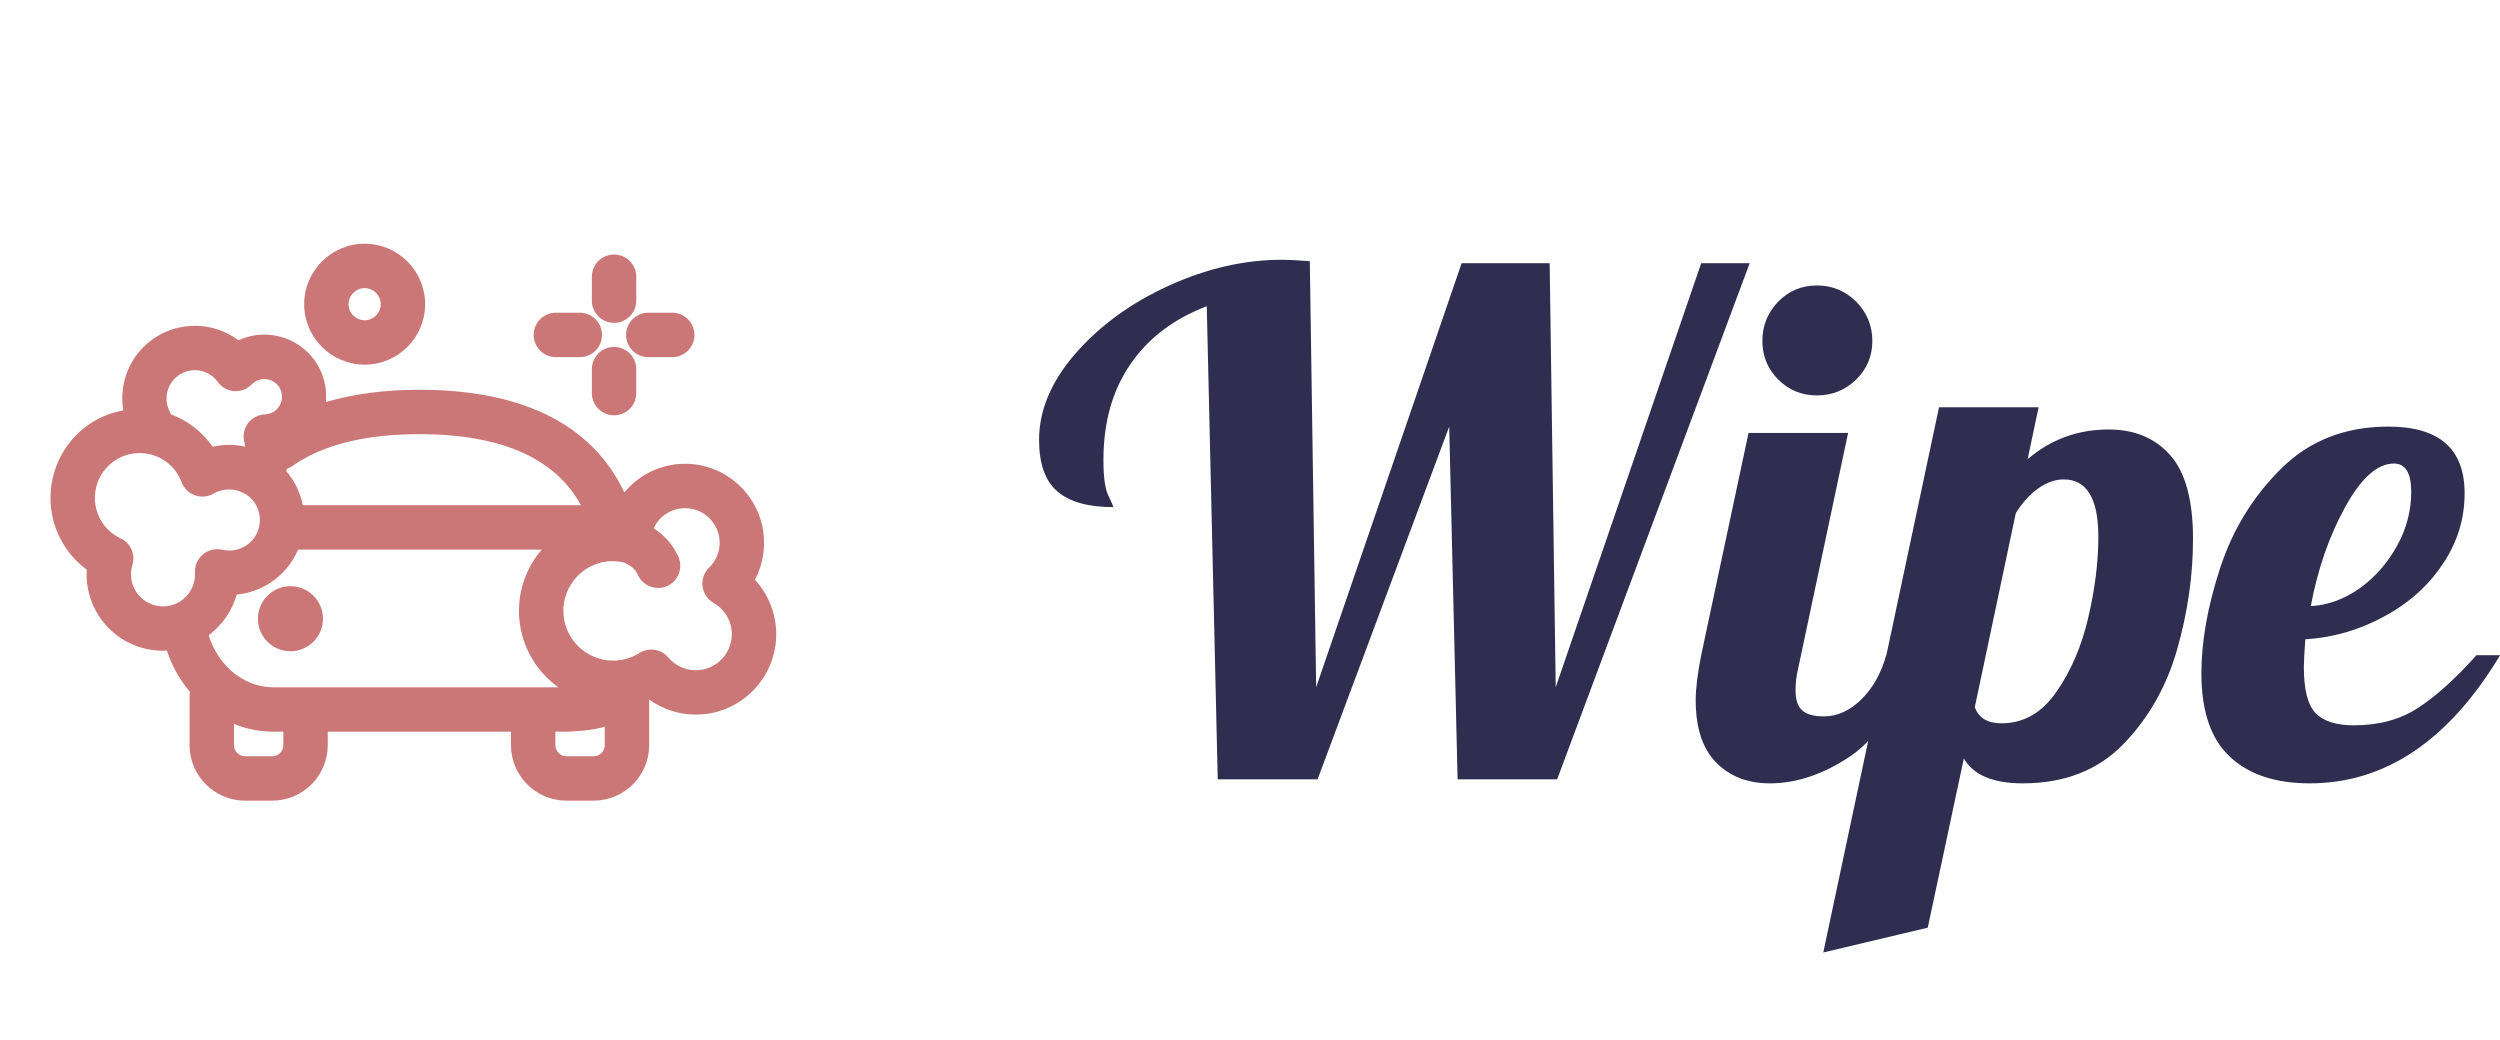
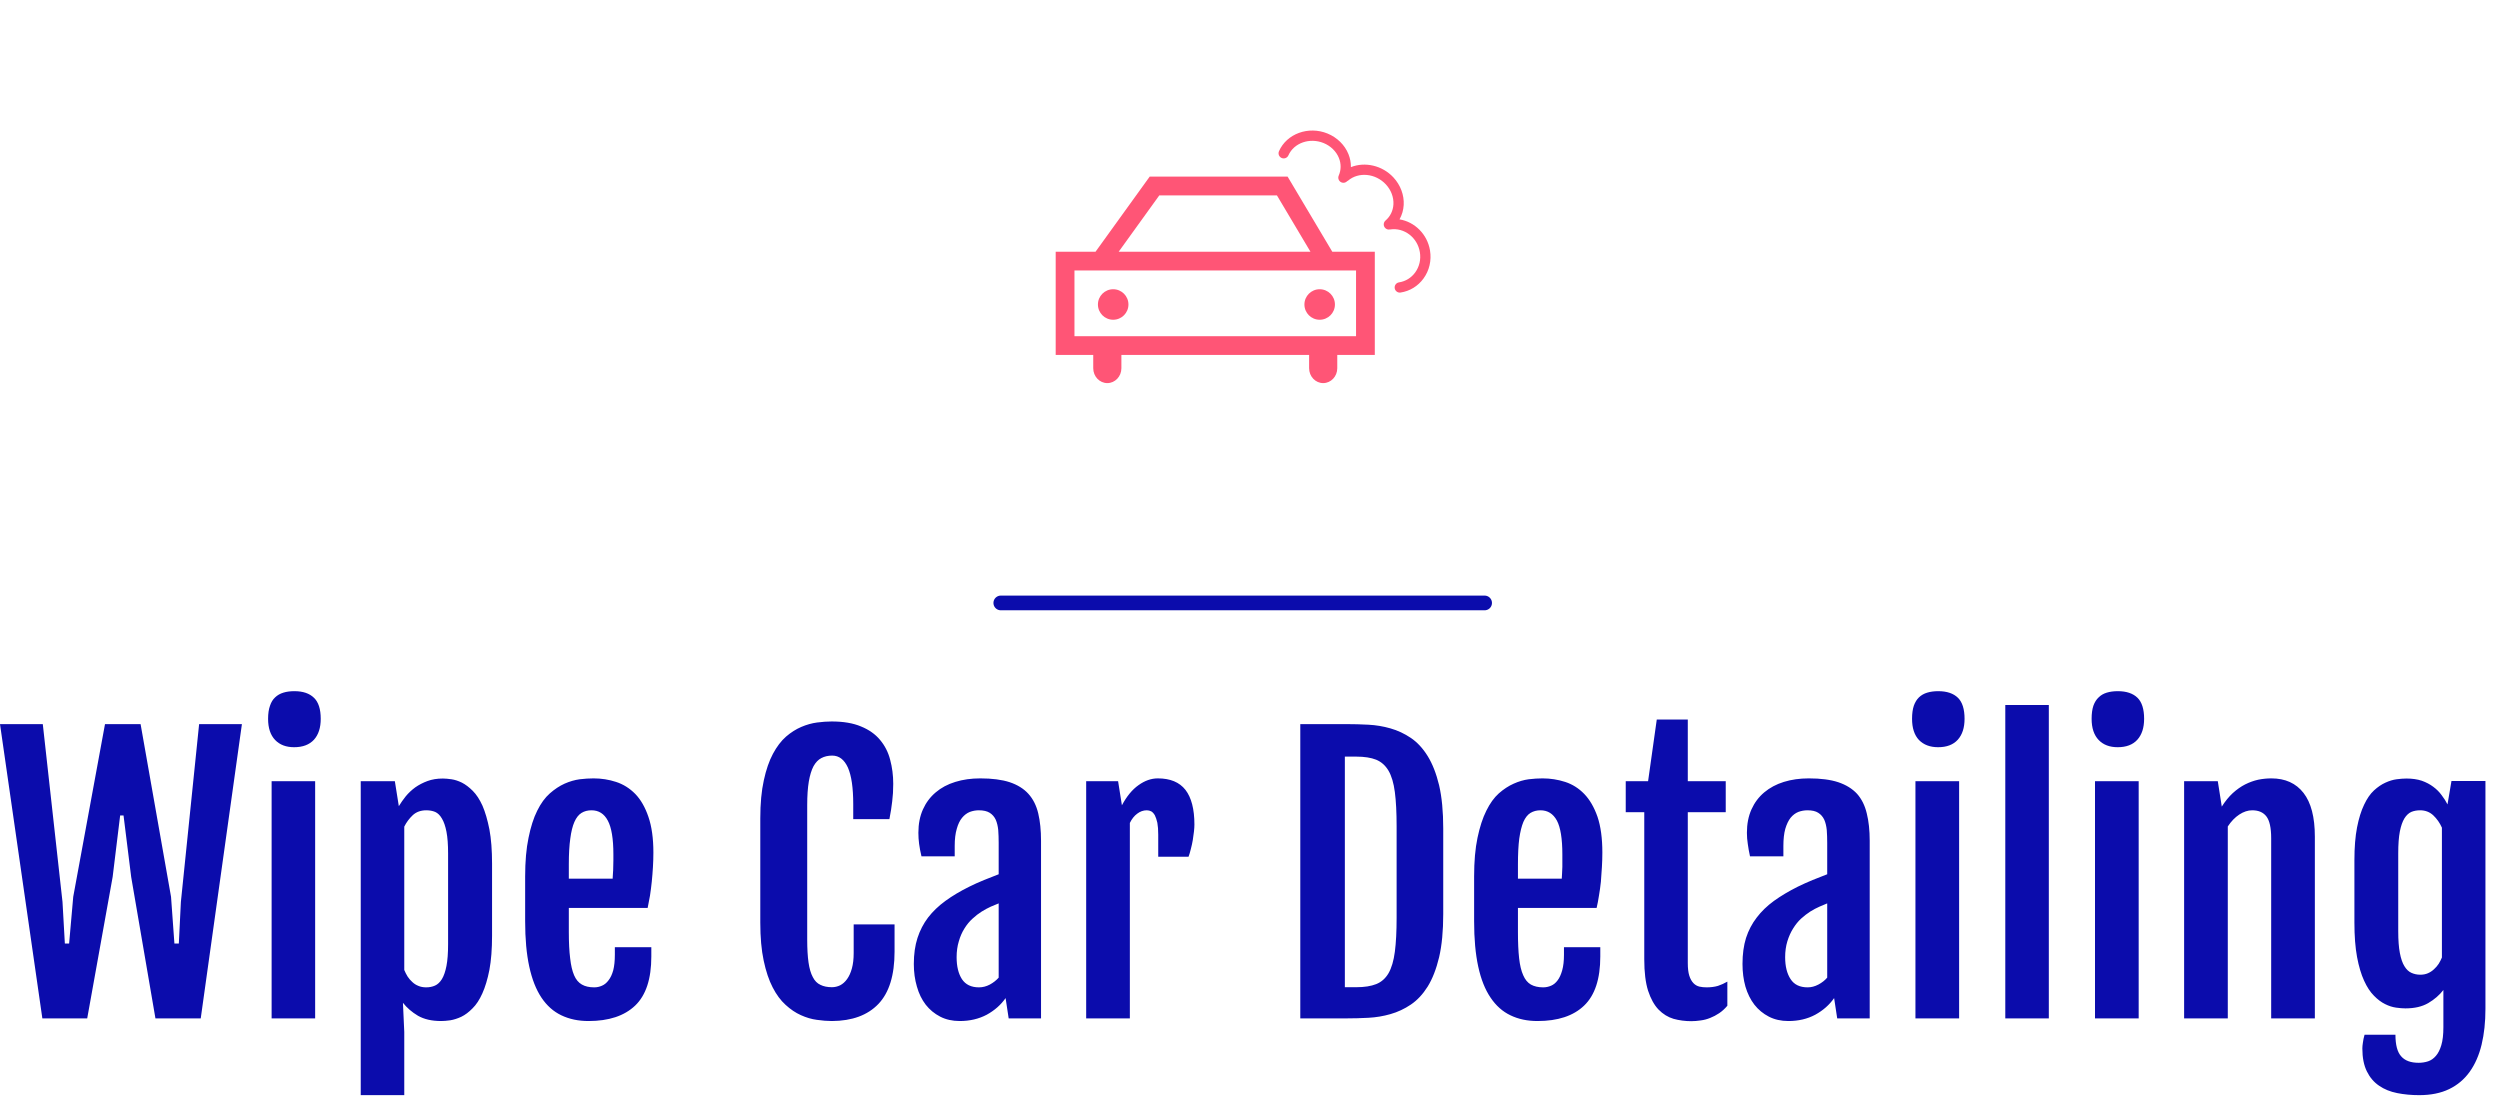
- <svg xmlns="http://www.w3.org/2000/svg" viewBox="0 0 86.616 36" width="86.616" height="36">
-   <g fill="#cb7777" color="#cb7777" transform="translate(0 4) scale(0.3076924)">
-     <svg width="91.0" height="91.0" x="0.0" y="0.0" viewBox="0 0 91 91">
+ <svg xmlns="http://www.w3.org/2000/svg" viewBox="0 0 170 75" width="170" height="75">
+   <g fill="#ff5576" color="#ff5576" transform="translate(67.004 0) scale(0.35) ">
+     <svg width="100.0" height="100.0" x="0.0" y="0.0" viewBox="0 0 100 100">
      <g>
-         <path d="M32.704,53.004c-2.02,0-3.662,1.645-3.662,3.666c0,2.02,1.643,3.662,3.662,3.662s3.664-1.643,3.664-3.662   C36.368,54.648,34.724,53.004,32.704,53.004z" />
-         <path d="M66.644,18.158v2.699c0,1.381,1.119,2.5,2.5,2.5c1.379,0,2.5-1.119,2.5-2.5v-2.699c0-1.381-1.121-2.5-2.5-2.5   C67.763,15.658,66.644,16.777,66.644,18.158z" />
-         <path d="M69.144,33.765c1.379,0,2.5-1.119,2.5-2.5v-2.699c0-1.381-1.121-2.5-2.5-2.5c-1.381,0-2.5,1.119-2.5,2.5v2.699   C66.644,32.646,67.763,33.765,69.144,33.765z" />
-         <path d="M62.591,27.212h2.695c1.381,0,2.5-1.119,2.5-2.5s-1.119-2.5-2.5-2.5h-2.695c-1.381,0-2.5,1.119-2.5,2.5   S61.21,27.212,62.591,27.212z" />
-         <path d="M72.997,22.212c-1.381,0-2.5,1.119-2.5,2.5s1.119,2.5,2.5,2.5h2.699c1.381,0,2.5-1.119,2.5-2.5s-1.119-2.5-2.5-2.5H72.997z   " />
-         <path d="M34.251,21.25c0,3.756,3.055,6.811,6.809,6.811c3.756,0,6.811-3.055,6.811-6.811c0-3.752-3.055-6.807-6.811-6.807   C37.306,14.443,34.251,17.498,34.251,21.25z M42.87,21.25c0,0.998-0.813,1.811-1.811,1.811c-0.996,0-1.809-0.813-1.809-1.811   c0-0.996,0.813-1.807,1.809-1.807C42.058,19.443,42.87,20.253,42.87,21.25z" />
-         <path d="M86.034,48.121c0-4.907-3.992-8.899-8.898-8.899c-2.758,0-5.203,1.26-6.834,3.229c-2.748-5.846-9.018-11.563-23.082-11.563   c-3.943,0-7.447,0.473-10.52,1.381c0.178-2.107-0.568-4.271-2.258-5.791c-2.139-1.924-5.127-2.299-7.594-1.158   c-3.346-2.514-8.135-2.098-10.992,1.07c-1.699,1.889-2.377,4.408-1.977,6.818c-1.268,0.236-2.486,0.697-3.586,1.402   c-4.656,2.996-6.01,9.221-3.018,13.875c0.662,1.035,1.508,1.932,2.492,2.652c-0.115,1.814,0.348,3.629,1.348,5.188   c1.594,2.475,4.303,3.951,7.246,3.951c0.146,0,0.287-0.023,0.432-0.029c0.566,1.734,1.453,3.311,2.586,4.646   c-0.014,0.104-0.033,0.205-0.033,0.311v5.697c0,3.447,2.805,6.252,6.252,6.252h3.057c3.445,0,6.25-2.805,6.25-6.252v-1.512h20.631   v1.514c0,3.445,2.803,6.25,6.248,6.25h3.059c3.447,0,6.252-2.805,6.252-6.25v-5.133c1.52,1.088,3.344,1.697,5.248,1.697   c4.996,0,9.061-4.064,9.061-9.061c0-2.295-0.881-4.479-2.398-6.129C85.677,51.014,86.034,49.596,86.034,48.121z M62.872,64.391   h-32.09c-0.281,0-0.559-0.021-0.838-0.055c-2.98-0.363-5.492-2.689-6.443-5.811c1.531-1.15,2.646-2.752,3.148-4.57   c1.324-0.131,2.6-0.572,3.73-1.299c1.469-0.945,2.549-2.271,3.189-3.77h27.439c-1.6,1.857-2.572,4.264-2.572,6.898   C58.437,59.33,60.19,62.465,62.872,64.391z M65.417,43.886H34.093c-0.201-1.008-0.582-2-1.172-2.916   c-0.213-0.33-0.447-0.637-0.699-0.93c0.033-0.084,0.07-0.168,0.098-0.256c0.201-0.074,0.398-0.166,0.582-0.295   c3.361-2.391,8.18-3.602,14.318-3.602C56.425,35.888,62.519,38.583,65.417,43.886z M19.573,29.736   c1.176-1.305,3.191-1.406,4.492-0.238c0.174,0.156,0.324,0.324,0.459,0.51c0.432,0.6,1.105,0.977,1.842,1.031   c0.746,0.051,1.461-0.221,1.977-0.75c0.748-0.768,1.961-0.811,2.754-0.094c0.816,0.732,0.881,1.994,0.148,2.811   c-0.363,0.402-0.865,0.635-1.412,0.656c-0.787,0.029-1.514,0.428-1.963,1.076c-0.447,0.65-0.563,1.473-0.313,2.219   c0.037,0.107,0.039,0.227,0.055,0.34c-0.586-0.127-1.188-0.205-1.803-0.205c-0.627,0-1.25,0.07-1.859,0.207   c-1.18-1.686-2.818-2.939-4.691-3.643c-0.035-0.08-0.061-0.162-0.105-0.242C18.493,32.226,18.661,30.748,19.573,29.736z    M15.321,53.621c-0.572-0.893-0.723-1.99-0.41-3.012c0.363-1.189-0.203-2.465-1.33-2.994c-0.863-0.404-1.59-1.037-2.098-1.829   c-1.504-2.34-0.824-5.465,1.514-6.969c0.816-0.525,1.756-0.801,2.719-0.801c1.729,0,3.318,0.867,4.254,2.318   c0.188,0.293,0.348,0.615,0.477,0.961c0.26,0.691,0.813,1.232,1.51,1.479c0.693,0.248,1.465,0.172,2.102-0.203   c1.555-0.922,3.688-0.404,4.658,1.104c1.029,1.602,0.563,3.745-1.039,4.776c-0.783,0.502-1.746,0.664-2.658,0.453   c-0.766-0.174-1.57,0.014-2.174,0.52c-0.602,0.504-0.932,1.264-0.889,2.047c0.068,1.299-0.564,2.537-1.648,3.232   c-0.586,0.377-1.256,0.574-1.945,0.574C17.126,55.277,15.989,54.658,15.321,53.621z M31.905,70.902c0,0.689-0.561,1.252-1.25,1.252   h-3.057c-0.689,0-1.252-0.563-1.252-1.252v-2.377c0.951,0.385,1.953,0.648,2.988,0.773c0.504,0.061,0.977,0.092,1.447,0.092h1.123   V70.902z M66.843,72.154h-3.059c-0.688,0-1.248-0.561-1.248-1.25v-1.514h1.127c0.43,0,0.859-0.025,1.311-0.076   c0.492-0.014,1.74-0.092,3.121-0.486v2.076C68.095,71.594,67.532,72.154,66.843,72.154z M78.343,62.469   c-1.193,0-2.322-0.525-3.098-1.443c-0.49-0.58-1.197-0.885-1.91-0.885c-0.459,0-0.92,0.125-1.334,0.385   c-0.891,0.563-1.916,0.859-2.963,0.859c-3.088,0-5.602-2.512-5.602-5.6c0-3.441,3.086-6.186,6.676-5.486   c1.199,0.416,1.584,1.145,1.641,1.273c0.371,1.006,1.324,1.637,2.348,1.637c0.26,0,0.527-0.041,0.789-0.129   c1.311-0.436,2.018-1.852,1.582-3.162c-0.084-0.254-0.773-2.076-2.867-3.434c0.615-1.342,1.965-2.262,3.531-2.262   c2.15,0,3.898,1.748,3.898,3.899c0,1.059-0.424,2.053-1.189,2.797c-0.564,0.547-0.838,1.328-0.74,2.107   c0.1,0.779,0.559,1.469,1.242,1.857c1.268,0.725,2.057,2.076,2.057,3.525C82.403,60.648,80.581,62.469,78.343,62.469z" />
+         <path d="M75.666,48.902h-8.264l-8.678-14.588H31.927L21.411,48.902h-7.745v20.059h7.294v2.582c0,1.596,1.232,2.889,2.736,2.889   c1.502,0,2.735-1.293,2.735-2.889v-2.582h36.471v2.582c0,1.596,1.232,2.889,2.734,2.889c1.504,0,2.736-1.293,2.736-2.889v-2.582   h7.293V48.902z M33.794,37.961H56.65l6.509,10.941H25.907L33.794,37.961z M72.02,65.314H17.313V52.549H72.02V65.314z" />
+         <circle cx="24.836" cy="59.159" r="2.964" />
+         <circle cx="64.954" cy="59.159" r="2.964" />
+         <path d="M86.392,48.666c-0.521-3.176-2.989-5.563-5.923-6.047c0.47-0.843,0.753-1.789,0.81-2.792   c0.108-1.919-0.617-3.87-1.991-5.351c-2.19-2.36-5.548-3.079-8.266-2.005c0.013-0.85-0.146-1.708-0.479-2.531   c-0.719-1.78-2.202-3.237-4.068-3.999c-3.695-1.509-7.923,0.031-9.425,3.433c-0.223,0.505,0.006,1.096,0.511,1.318   c0.509,0.224,1.098-0.006,1.319-0.511c1.069-2.42,4.139-3.49,6.839-2.389c1.369,0.559,2.452,1.614,2.97,2.896   c0.455,1.127,0.443,2.342-0.033,3.421c-0.223,0.505,0.006,1.096,0.511,1.319c0.132,0.058,0.269,0.085,0.403,0.085   c0.272,0,0.532-0.116,0.722-0.314l0.17-0.096c2.053-1.759,5.354-1.43,7.359,0.732c1.007,1.084,1.539,2.498,1.461,3.877   c-0.069,1.231-0.613,2.343-1.531,3.131c-0.419,0.36-0.467,0.991-0.107,1.41c0.198,0.23,0.478,0.349,0.759,0.349l0.158-0.028   l0.1,0.005c2.724-0.407,5.293,1.569,5.758,4.409c0.233,1.419-0.09,2.821-0.909,3.948c-0.764,1.048-1.878,1.731-3.139,1.923   c-0.547,0.082-0.922,0.592-0.839,1.138c0.074,0.496,0.501,0.851,0.987,0.851l0.15-0.012c1.794-0.271,3.377-1.239,4.457-2.724   C86.261,52.552,86.711,50.617,86.392,48.666z" />
      </g>
    </svg>
  </g>
-   <path fill="#302e50" fill-rule="nonzero" d="M6.19 18L5.81 1.61Q4.10 2.26 3.17 3.61Q2.23 4.97 2.23 6.94L2.23 6.94Q2.23 7.82 2.40 8.17Q2.57 8.52 2.57 8.57L2.57 8.57Q1.27 8.57 0.64 8.03Q0 7.49 0 6.24L0 6.24Q0 4.70 1.26 3.25Q2.52 1.80 4.49 0.90Q6.46 0 8.42 0L8.42 0Q8.76 0 9.38 0.05L9.38 0.05L9.60 14.81L14.64 0.12L17.69 0.12L17.90 14.81L22.94 0.12L24.62 0.12L17.95 18L14.50 18L14.21 5.78L9.65 18L6.19 18ZM26.95 4.70Q26.16 4.70 25.61 4.15Q25.06 3.60 25.06 2.81L25.06 2.81Q25.06 2.02 25.61 1.45Q26.16 0.89 26.95 0.89L26.95 0.89Q27.74 0.89 28.31 1.45Q28.87 2.02 28.87 2.81L28.87 2.81Q28.87 3.60 28.31 4.15Q27.74 4.70 26.95 4.70L26.95 4.70ZM25.32 18.14Q24.17 18.14 23.46 17.42Q22.75 16.70 22.75 15.26L22.75 15.26Q22.75 14.66 22.94 13.70L22.94 13.70L24.58 6L28.03 6L26.30 14.16Q26.21 14.52 26.21 14.93L26.21 14.93Q26.21 15.41 26.44 15.61Q26.66 15.82 27.19 15.82L27.19 15.82Q27.89 15.82 28.49 15.23Q29.09 14.64 29.35 13.70L29.35 13.70L30.36 13.70Q29.47 16.30 28.08 17.22Q26.69 18.14 25.32 18.14L25.32 18.14ZM27.17 24L31.18 5.11L34.63 5.11L34.25 6.91Q35.45 5.88 37.06 5.88L37.06 5.88Q38.40 5.88 39.19 6.77Q39.98 7.66 39.98 9.67L39.98 9.67Q39.98 11.57 39.43 13.50Q38.88 15.43 37.56 16.79Q36.24 18.14 34.08 18.14L34.08 18.14Q32.54 18.14 32.04 17.28L32.04 17.28L30.79 23.14L27.17 24ZM33.34 16.06Q34.49 16.06 35.24 14.98Q36.00 13.90 36.35 12.40Q36.70 10.90 36.70 9.60L36.70 9.60Q36.70 7.61 35.50 7.61L35.50 7.61Q35.06 7.61 34.62 7.92Q34.18 8.23 33.84 8.78L33.84 8.78L32.42 15.50Q32.62 16.06 33.34 16.06L33.34 16.06ZM44.02 18.14Q42.24 18.14 41.26 17.22Q40.27 16.30 40.27 14.33L40.27 14.33Q40.27 12.67 40.92 10.68Q41.57 8.69 43.03 7.24Q44.50 5.78 46.75 5.78L46.75 5.78Q49.39 5.78 49.39 8.09L49.39 8.09Q49.39 9.43 48.62 10.56Q47.86 11.69 46.58 12.37Q45.31 13.06 43.87 13.15L43.87 13.15Q43.82 13.87 43.82 14.11L43.82 14.11Q43.82 15.29 44.23 15.71Q44.64 16.13 45.55 16.13L45.55 16.13Q46.85 16.13 47.77 15.53Q48.70 14.93 49.80 13.70L49.80 13.70L50.62 13.70Q47.95 18.14 44.02 18.14L44.02 18.14ZM44.06 12Q44.95 11.95 45.76 11.38Q46.56 10.80 47.05 9.91Q47.54 9.02 47.54 8.04L47.54 8.04Q47.54 7.06 46.94 7.06L46.94 7.06Q46.08 7.06 45.25 8.57Q44.42 10.08 44.06 12L44.06 12Z" transform="translate(36, 9)" />
+   <line x1="68.054" y1="41" x2="100.954" y2="41" stroke="#0b0cac" stroke-linecap="round" />
+   <path fill="#0b0cac" fill-rule="nonzero" d="M2.88 22.25L0 2.24L2.91 2.24L4.25 14.33L4.41 17.16L4.70 17.16L4.98 13.98L7.14 2.24L9.56 2.24L11.63 13.98L11.86 17.16L12.16 17.16L12.30 14.33L13.54 2.24L16.45 2.24L13.65 22.25L10.57 22.25L8.92 12.63L8.40 8.45L8.17 8.45L7.66 12.63L5.93 22.25L2.88 22.25ZM20.00 3.81L20.00 3.81Q19.18 3.81 18.71 3.32Q18.23 2.82 18.23 1.88L18.23 1.88Q18.23 1.35 18.36 0.99Q18.48 0.63 18.71 0.42Q18.94 0.20 19.27 0.10Q19.59 0 20.02 0L20.02 0Q20.89 0 21.35 0.45Q21.81 0.89 21.81 1.88L21.81 1.88Q21.81 2.79 21.35 3.30Q20.88 3.81 20.00 3.81ZM18.47 22.25L18.47 6.12L21.43 6.12L21.43 22.25L18.47 22.25ZM27.40 21.19L27.49 23.17L27.49 27.47L24.53 27.47L24.53 6.12L26.85 6.12L27.12 7.82Q27.32 7.49 27.59 7.15Q27.87 6.81 28.24 6.54Q28.61 6.28 29.07 6.11Q29.53 5.94 30.11 5.94L30.11 5.94Q30.35 5.94 30.70 5.99Q31.04 6.04 31.41 6.22Q31.78 6.41 32.15 6.78Q32.52 7.15 32.81 7.79Q33.09 8.44 33.28 9.40Q33.46 10.36 33.46 11.73L33.46 11.73L33.46 16.62Q33.46 17.99 33.28 18.95Q33.09 19.91 32.80 20.55Q32.51 21.20 32.13 21.57Q31.76 21.95 31.37 22.14Q30.98 22.32 30.62 22.38Q30.26 22.43 29.99 22.43L29.99 22.43Q29.05 22.43 28.42 22.07Q27.80 21.70 27.40 21.19L27.40 21.19ZM27.49 9.21L27.49 18.96Q27.59 19.20 27.72 19.41Q27.86 19.62 28.04 19.78Q28.22 19.95 28.45 20.04Q28.68 20.14 28.98 20.14L28.98 20.14Q29.31 20.14 29.58 20.02Q29.85 19.90 30.05 19.58Q30.25 19.25 30.36 18.68Q30.47 18.11 30.47 17.20L30.47 17.20L30.47 11.03Q30.47 10.13 30.36 9.56Q30.25 8.99 30.05 8.66Q29.86 8.33 29.59 8.21Q29.32 8.10 28.99 8.10L28.99 8.10Q28.43 8.10 28.07 8.43Q27.71 8.77 27.49 9.21L27.49 9.21ZM40.02 22.43L40.02 22.43Q38.98 22.43 38.17 22.04Q37.37 21.66 36.82 20.84Q36.27 20.02 35.99 18.73Q35.71 17.45 35.71 15.64L35.71 15.64L35.71 12.60Q35.71 11.06 35.94 9.97Q36.16 8.87 36.53 8.13Q36.90 7.38 37.39 6.95Q37.88 6.52 38.39 6.29Q38.91 6.06 39.42 5.99Q39.93 5.93 40.36 5.93L40.36 5.93Q41.16 5.93 41.89 6.17Q42.63 6.41 43.20 6.99Q43.76 7.57 44.09 8.54Q44.43 9.52 44.43 10.97L44.43 10.97Q44.43 11.46 44.40 11.96Q44.37 12.47 44.32 12.96Q44.27 13.44 44.20 13.90Q44.12 14.36 44.04 14.74L44.04 14.74L38.68 14.74L38.68 16.38Q38.68 17.44 38.77 18.16Q38.85 18.88 39.04 19.32Q39.23 19.76 39.57 19.95Q39.90 20.14 40.41 20.14L40.41 20.14Q40.68 20.14 40.93 20.03Q41.19 19.92 41.38 19.66Q41.58 19.41 41.70 18.98Q41.81 18.55 41.81 17.92L41.81 17.92L41.81 17.41L44.29 17.41L44.29 18.04Q44.29 20.33 43.19 21.38Q42.09 22.43 40.02 22.43ZM38.68 12.75L41.66 12.75Q41.67 12.62 41.68 12.40Q41.70 12.19 41.70 11.95Q41.71 11.72 41.71 11.49Q41.71 11.26 41.71 11.10L41.71 11.10Q41.71 9.50 41.33 8.80Q40.96 8.10 40.22 8.10L40.22 8.10Q39.83 8.10 39.54 8.28Q39.25 8.46 39.06 8.89Q38.87 9.32 38.78 10.02Q38.68 10.72 38.68 11.77L38.68 11.77L38.68 12.75ZM56.57 22.43L56.57 22.43Q56.10 22.43 55.55 22.35Q55.01 22.28 54.46 22.03Q53.92 21.79 53.42 21.33Q52.92 20.88 52.54 20.14Q52.16 19.41 51.93 18.32Q51.70 17.24 51.70 15.74L51.70 15.74L51.70 8.65Q51.70 7.14 51.94 6.06Q52.17 4.99 52.56 4.26Q52.95 3.53 53.45 3.09Q53.95 2.66 54.49 2.43Q55.03 2.20 55.56 2.13Q56.10 2.06 56.55 2.06L56.55 2.06Q57.75 2.06 58.55 2.40Q59.36 2.73 59.84 3.31Q60.33 3.89 60.53 4.66Q60.74 5.44 60.74 6.30L60.74 6.30Q60.74 6.95 60.67 7.49Q60.61 8.04 60.48 8.70L60.48 8.70L58.02 8.70L58.02 7.68Q58.02 6.02 57.66 5.20Q57.29 4.38 56.59 4.38L56.59 4.38Q56.17 4.38 55.85 4.55Q55.54 4.71 55.32 5.10Q55.11 5.50 55.00 6.14Q54.89 6.79 54.89 7.75L54.89 7.75L54.89 16.89Q54.89 17.82 54.98 18.45Q55.07 19.07 55.27 19.44Q55.46 19.82 55.79 19.97Q56.11 20.13 56.57 20.13L56.57 20.13Q56.86 20.13 57.13 20.00Q57.40 19.86 57.60 19.58Q57.81 19.29 57.93 18.85Q58.05 18.41 58.05 17.81L58.05 17.81L58.05 15.86L60.83 15.86L60.83 17.71Q60.83 20.12 59.73 21.27Q58.63 22.42 56.57 22.43ZM65.26 22.43L65.26 22.43Q64.51 22.43 63.93 22.13Q63.35 21.83 62.95 21.32Q62.55 20.80 62.35 20.09Q62.14 19.38 62.14 18.55L62.14 18.55Q62.14 17.55 62.39 16.78Q62.64 16.01 63.11 15.39Q63.59 14.77 64.29 14.26Q64.99 13.75 65.92 13.29L65.92 13.29Q66.36 13.07 66.92 12.84Q67.48 12.61 67.91 12.45L67.91 12.45L67.91 10.31Q67.91 9.84 67.88 9.44Q67.84 9.04 67.71 8.74Q67.57 8.44 67.30 8.27Q67.03 8.10 66.56 8.10L66.56 8.10Q66.25 8.10 65.95 8.21Q65.65 8.33 65.42 8.61Q65.19 8.89 65.06 9.36Q64.92 9.83 64.92 10.52L64.92 10.52L64.92 11.23L62.66 11.23Q62.55 10.77 62.50 10.39Q62.45 10.01 62.45 9.63L62.45 9.63Q62.45 8.73 62.76 8.04Q63.07 7.35 63.63 6.88Q64.18 6.41 64.96 6.17Q65.73 5.93 66.66 5.93L66.66 5.93Q67.86 5.93 68.66 6.19Q69.46 6.46 69.93 6.98Q70.41 7.51 70.60 8.31Q70.79 9.11 70.79 10.17L70.79 10.17L70.79 22.25L68.59 22.25L68.38 20.87Q67.90 21.56 67.10 22.00Q66.29 22.43 65.26 22.43ZM66.57 20.14L66.57 20.14Q66.95 20.14 67.31 19.95Q67.66 19.76 67.91 19.48L67.91 19.48L67.91 14.43Q67.68 14.52 67.38 14.65Q67.09 14.78 66.75 14.99L66.75 14.99Q66.43 15.19 66.13 15.47Q65.82 15.75 65.58 16.14Q65.34 16.52 65.20 17.01Q65.05 17.50 65.05 18.09L65.05 18.09Q65.05 19.02 65.41 19.58Q65.78 20.14 66.57 20.14ZM73.86 22.25L73.86 6.12L76.03 6.12L76.29 7.76Q76.78 6.84 77.42 6.39Q78.06 5.93 78.73 5.93L78.73 5.93Q80.00 5.93 80.61 6.71Q81.22 7.50 81.22 9.07L81.22 9.07Q81.22 9.27 81.19 9.54Q81.16 9.82 81.11 10.12Q81.06 10.42 80.98 10.72Q80.91 11.02 80.82 11.26L80.82 11.26L78.76 11.26L78.76 9.76Q78.76 9.27 78.70 8.95Q78.63 8.64 78.53 8.44Q78.42 8.25 78.28 8.17Q78.14 8.10 77.98 8.10L77.98 8.10Q77.63 8.10 77.33 8.33Q77.03 8.55 76.83 8.96L76.83 8.96L76.83 22.25L73.86 22.25ZM88.42 22.25L88.42 2.24L91.57 2.24Q92.29 2.24 93.05 2.28Q93.82 2.32 94.55 2.53Q95.29 2.74 95.94 3.18Q96.59 3.62 97.08 4.41Q97.57 5.20 97.86 6.40Q98.14 7.61 98.14 9.34L98.14 9.34L98.14 15.15Q98.14 16.89 97.86 18.09Q97.57 19.30 97.08 20.09Q96.59 20.87 95.94 21.31Q95.29 21.75 94.55 21.96Q93.82 22.17 93.05 22.21Q92.29 22.25 91.57 22.25L91.57 22.25L88.42 22.25ZM91.45 20.13L92.23 20.13Q93.05 20.13 93.58 19.92Q94.11 19.71 94.42 19.18Q94.73 18.64 94.85 17.72Q94.97 16.80 94.97 15.40L94.97 15.40L94.97 9.19Q94.97 7.78 94.85 6.86Q94.73 5.94 94.42 5.41Q94.11 4.88 93.58 4.66Q93.05 4.45 92.23 4.45L92.23 4.45L91.45 4.45L91.45 20.13ZM104.55 22.43L104.55 22.43Q103.51 22.43 102.71 22.04Q101.91 21.66 101.36 20.84Q100.80 20.02 100.52 18.73Q100.24 17.45 100.24 15.64L100.24 15.64L100.24 12.60Q100.24 11.06 100.47 9.97Q100.70 8.87 101.07 8.13Q101.44 7.38 101.92 6.95Q102.41 6.52 102.93 6.29Q103.44 6.06 103.95 5.99Q104.46 5.93 104.89 5.93L104.89 5.93Q105.69 5.93 106.43 6.17Q107.17 6.41 107.73 6.99Q108.29 7.57 108.63 8.54Q108.96 9.52 108.96 10.97L108.96 10.97Q108.96 11.46 108.93 11.96Q108.90 12.47 108.86 12.96Q108.81 13.44 108.73 13.90Q108.66 14.36 108.57 14.74L108.57 14.74L103.22 14.74L103.22 16.38Q103.22 17.44 103.30 18.16Q103.38 18.88 103.58 19.32Q103.77 19.76 104.10 19.95Q104.44 20.14 104.94 20.14L104.94 20.14Q105.21 20.14 105.47 20.03Q105.73 19.92 105.92 19.66Q106.11 19.41 106.23 18.98Q106.35 18.55 106.35 17.92L106.35 17.92L106.35 17.41L108.82 17.41L108.82 18.04Q108.82 20.33 107.72 21.38Q106.63 22.43 104.55 22.43ZM103.22 12.75L106.20 12.75Q106.21 12.62 106.22 12.40Q106.23 12.19 106.24 11.95Q106.24 11.72 106.24 11.49Q106.24 11.26 106.24 11.10L106.24 11.10Q106.24 9.50 105.87 8.80Q105.49 8.10 104.75 8.10L104.75 8.10Q104.37 8.10 104.07 8.28Q103.78 8.46 103.59 8.89Q103.41 9.32 103.31 10.02Q103.22 10.72 103.22 11.77L103.22 11.77L103.22 12.75ZM111.81 18.23L111.81 8.23L110.55 8.23L110.55 6.12L112.07 6.12L112.66 1.93L114.77 1.93L114.77 6.12L117.35 6.12L117.35 8.23L114.77 8.23L114.77 18.49Q114.77 19.02 114.87 19.34Q114.97 19.66 115.15 19.85Q115.32 20.03 115.56 20.09Q115.79 20.14 116.05 20.14L116.05 20.14Q116.48 20.14 116.82 20.04Q117.15 19.93 117.46 19.75L117.46 19.75L117.46 21.39Q117.20 21.70 116.90 21.90Q116.60 22.10 116.29 22.22Q115.97 22.35 115.64 22.39Q115.31 22.44 115.00 22.44L115.00 22.44Q114.38 22.44 113.80 22.28Q113.23 22.11 112.78 21.65Q112.34 21.19 112.07 20.37Q111.81 19.55 111.81 18.23L111.81 18.23ZM121.61 22.43L121.61 22.43Q120.86 22.43 120.28 22.13Q119.70 21.83 119.30 21.32Q118.90 20.80 118.69 20.09Q118.49 19.38 118.49 18.55L118.49 18.55Q118.49 17.55 118.73 16.78Q118.98 16.01 119.46 15.39Q119.93 14.77 120.63 14.26Q121.34 13.75 122.26 13.29L122.26 13.29Q122.71 13.07 123.26 12.84Q123.82 12.61 124.25 12.45L124.25 12.45L124.25 10.31Q124.25 9.84 124.22 9.44Q124.18 9.04 124.05 8.74Q123.91 8.44 123.64 8.27Q123.38 8.10 122.91 8.10L122.91 8.10Q122.59 8.10 122.29 8.21Q121.99 8.33 121.76 8.61Q121.54 8.89 121.40 9.36Q121.27 9.83 121.27 10.52L121.27 10.52L121.27 11.23L119.00 11.23Q118.90 10.77 118.85 10.39Q118.79 10.01 118.79 9.63L118.79 9.63Q118.79 8.73 119.10 8.04Q119.41 7.35 119.97 6.88Q120.53 6.41 121.30 6.17Q122.07 5.93 123 5.93L123 5.93Q124.21 5.93 125.00 6.19Q125.80 6.46 126.28 6.98Q126.75 7.51 126.94 8.31Q127.14 9.11 127.14 10.17L127.14 10.17L127.14 22.25L124.93 22.25L124.72 20.87Q124.24 21.56 123.44 22.00Q122.64 22.43 121.61 22.43ZM122.92 20.14L122.92 20.14Q123.29 20.14 123.65 19.95Q124.01 19.76 124.25 19.48L124.25 19.48L124.25 14.43Q124.02 14.52 123.73 14.65Q123.43 14.78 123.09 14.99L123.09 14.99Q122.78 15.19 122.47 15.47Q122.17 15.75 121.93 16.14Q121.69 16.52 121.54 17.01Q121.39 17.50 121.39 18.09L121.39 18.09Q121.39 19.02 121.76 19.58Q122.12 20.14 122.92 20.14ZM131.79 3.81L131.79 3.81Q130.97 3.81 130.49 3.32Q130.02 2.82 130.02 1.88L130.02 1.88Q130.02 1.35 130.14 0.99Q130.27 0.63 130.49 0.42Q130.72 0.20 131.05 0.10Q131.38 0 131.80 0L131.80 0Q132.68 0 133.14 0.45Q133.59 0.89 133.59 1.88L133.59 1.88Q133.59 2.79 133.13 3.30Q132.67 3.81 131.79 3.81ZM130.25 22.25L130.25 6.12L133.22 6.12L133.22 22.25L130.25 22.25ZM136.36 22.25L136.36 0.94L139.32 0.94L139.32 22.25L136.36 22.25ZM144 3.81L144 3.81Q143.18 3.81 142.71 3.32Q142.23 2.82 142.23 1.88L142.23 1.88Q142.23 1.35 142.35 0.99Q142.48 0.63 142.71 0.42Q142.93 0.20 143.26 0.10Q143.59 0 144.01 0L144.01 0Q144.89 0 145.35 0.45Q145.80 0.89 145.80 1.88L145.80 1.88Q145.80 2.79 145.34 3.30Q144.88 3.81 144 3.81ZM142.46 22.25L142.46 6.12L145.43 6.12L145.43 22.25L142.46 22.25ZM148.52 22.25L148.52 6.12L150.81 6.12L151.08 7.84L151.08 7.85Q151.43 7.30 151.83 6.93Q152.24 6.56 152.67 6.34Q153.11 6.12 153.56 6.02Q154.01 5.93 154.45 5.93L154.45 5.93Q155.87 5.93 156.64 6.92Q157.41 7.91 157.41 9.89L157.41 9.89L157.41 22.25L154.44 22.25L154.44 10.00Q154.44 8.93 154.11 8.51Q153.79 8.10 153.15 8.10L153.15 8.10Q152.71 8.10 152.27 8.39Q151.83 8.68 151.49 9.20L151.49 9.20L151.49 22.25L148.52 22.25ZM160.79 23.36L162.89 23.36Q162.89 24.40 163.28 24.83Q163.66 25.27 164.47 25.27L164.47 25.27Q164.80 25.27 165.11 25.17Q165.41 25.07 165.64 24.80Q165.87 24.54 166.01 24.07Q166.15 23.60 166.15 22.86L166.15 22.86L166.15 20.32Q165.75 20.84 165.12 21.21Q164.50 21.57 163.57 21.57L163.57 21.57Q163.30 21.57 162.94 21.52Q162.57 21.47 162.19 21.28Q161.80 21.09 161.43 20.71Q161.05 20.33 160.76 19.69Q160.46 19.04 160.28 18.08Q160.10 17.11 160.10 15.74L160.10 15.74L160.10 11.50Q160.10 10.18 160.28 9.26Q160.46 8.34 160.76 7.72Q161.05 7.10 161.43 6.75Q161.81 6.40 162.21 6.22Q162.60 6.04 162.97 5.99Q163.35 5.94 163.64 5.94L163.64 5.94Q164.23 5.94 164.68 6.09Q165.13 6.25 165.46 6.50Q165.80 6.75 166.03 7.07Q166.27 7.38 166.43 7.70L166.43 7.70L166.70 6.11L169.01 6.11L169.01 21.60Q169.01 22.95 168.75 24.03Q168.49 25.11 167.94 25.88Q167.39 26.65 166.54 27.06Q165.69 27.47 164.51 27.47L164.51 27.47Q163.71 27.47 163.01 27.33Q162.30 27.19 161.78 26.83Q161.25 26.47 160.95 25.86Q160.64 25.24 160.64 24.29L160.64 24.29Q160.64 24.13 160.68 23.88Q160.71 23.64 160.79 23.36L160.79 23.36ZM164.58 19.28L164.58 19.28Q164.87 19.28 165.10 19.18Q165.33 19.08 165.51 18.91Q165.69 18.75 165.83 18.54Q165.96 18.33 166.05 18.11L166.05 18.11L166.05 9.28Q165.83 8.79 165.46 8.44Q165.09 8.10 164.57 8.10L164.57 8.10Q164.24 8.10 163.97 8.21Q163.70 8.33 163.50 8.65Q163.30 8.98 163.19 9.54Q163.08 10.11 163.08 11.02L163.08 11.02L163.08 16.32Q163.08 17.23 163.19 17.80Q163.30 18.38 163.50 18.70Q163.70 19.03 163.97 19.15Q164.25 19.28 164.58 19.28Z" transform="translate(0, 47)" />
</svg>
